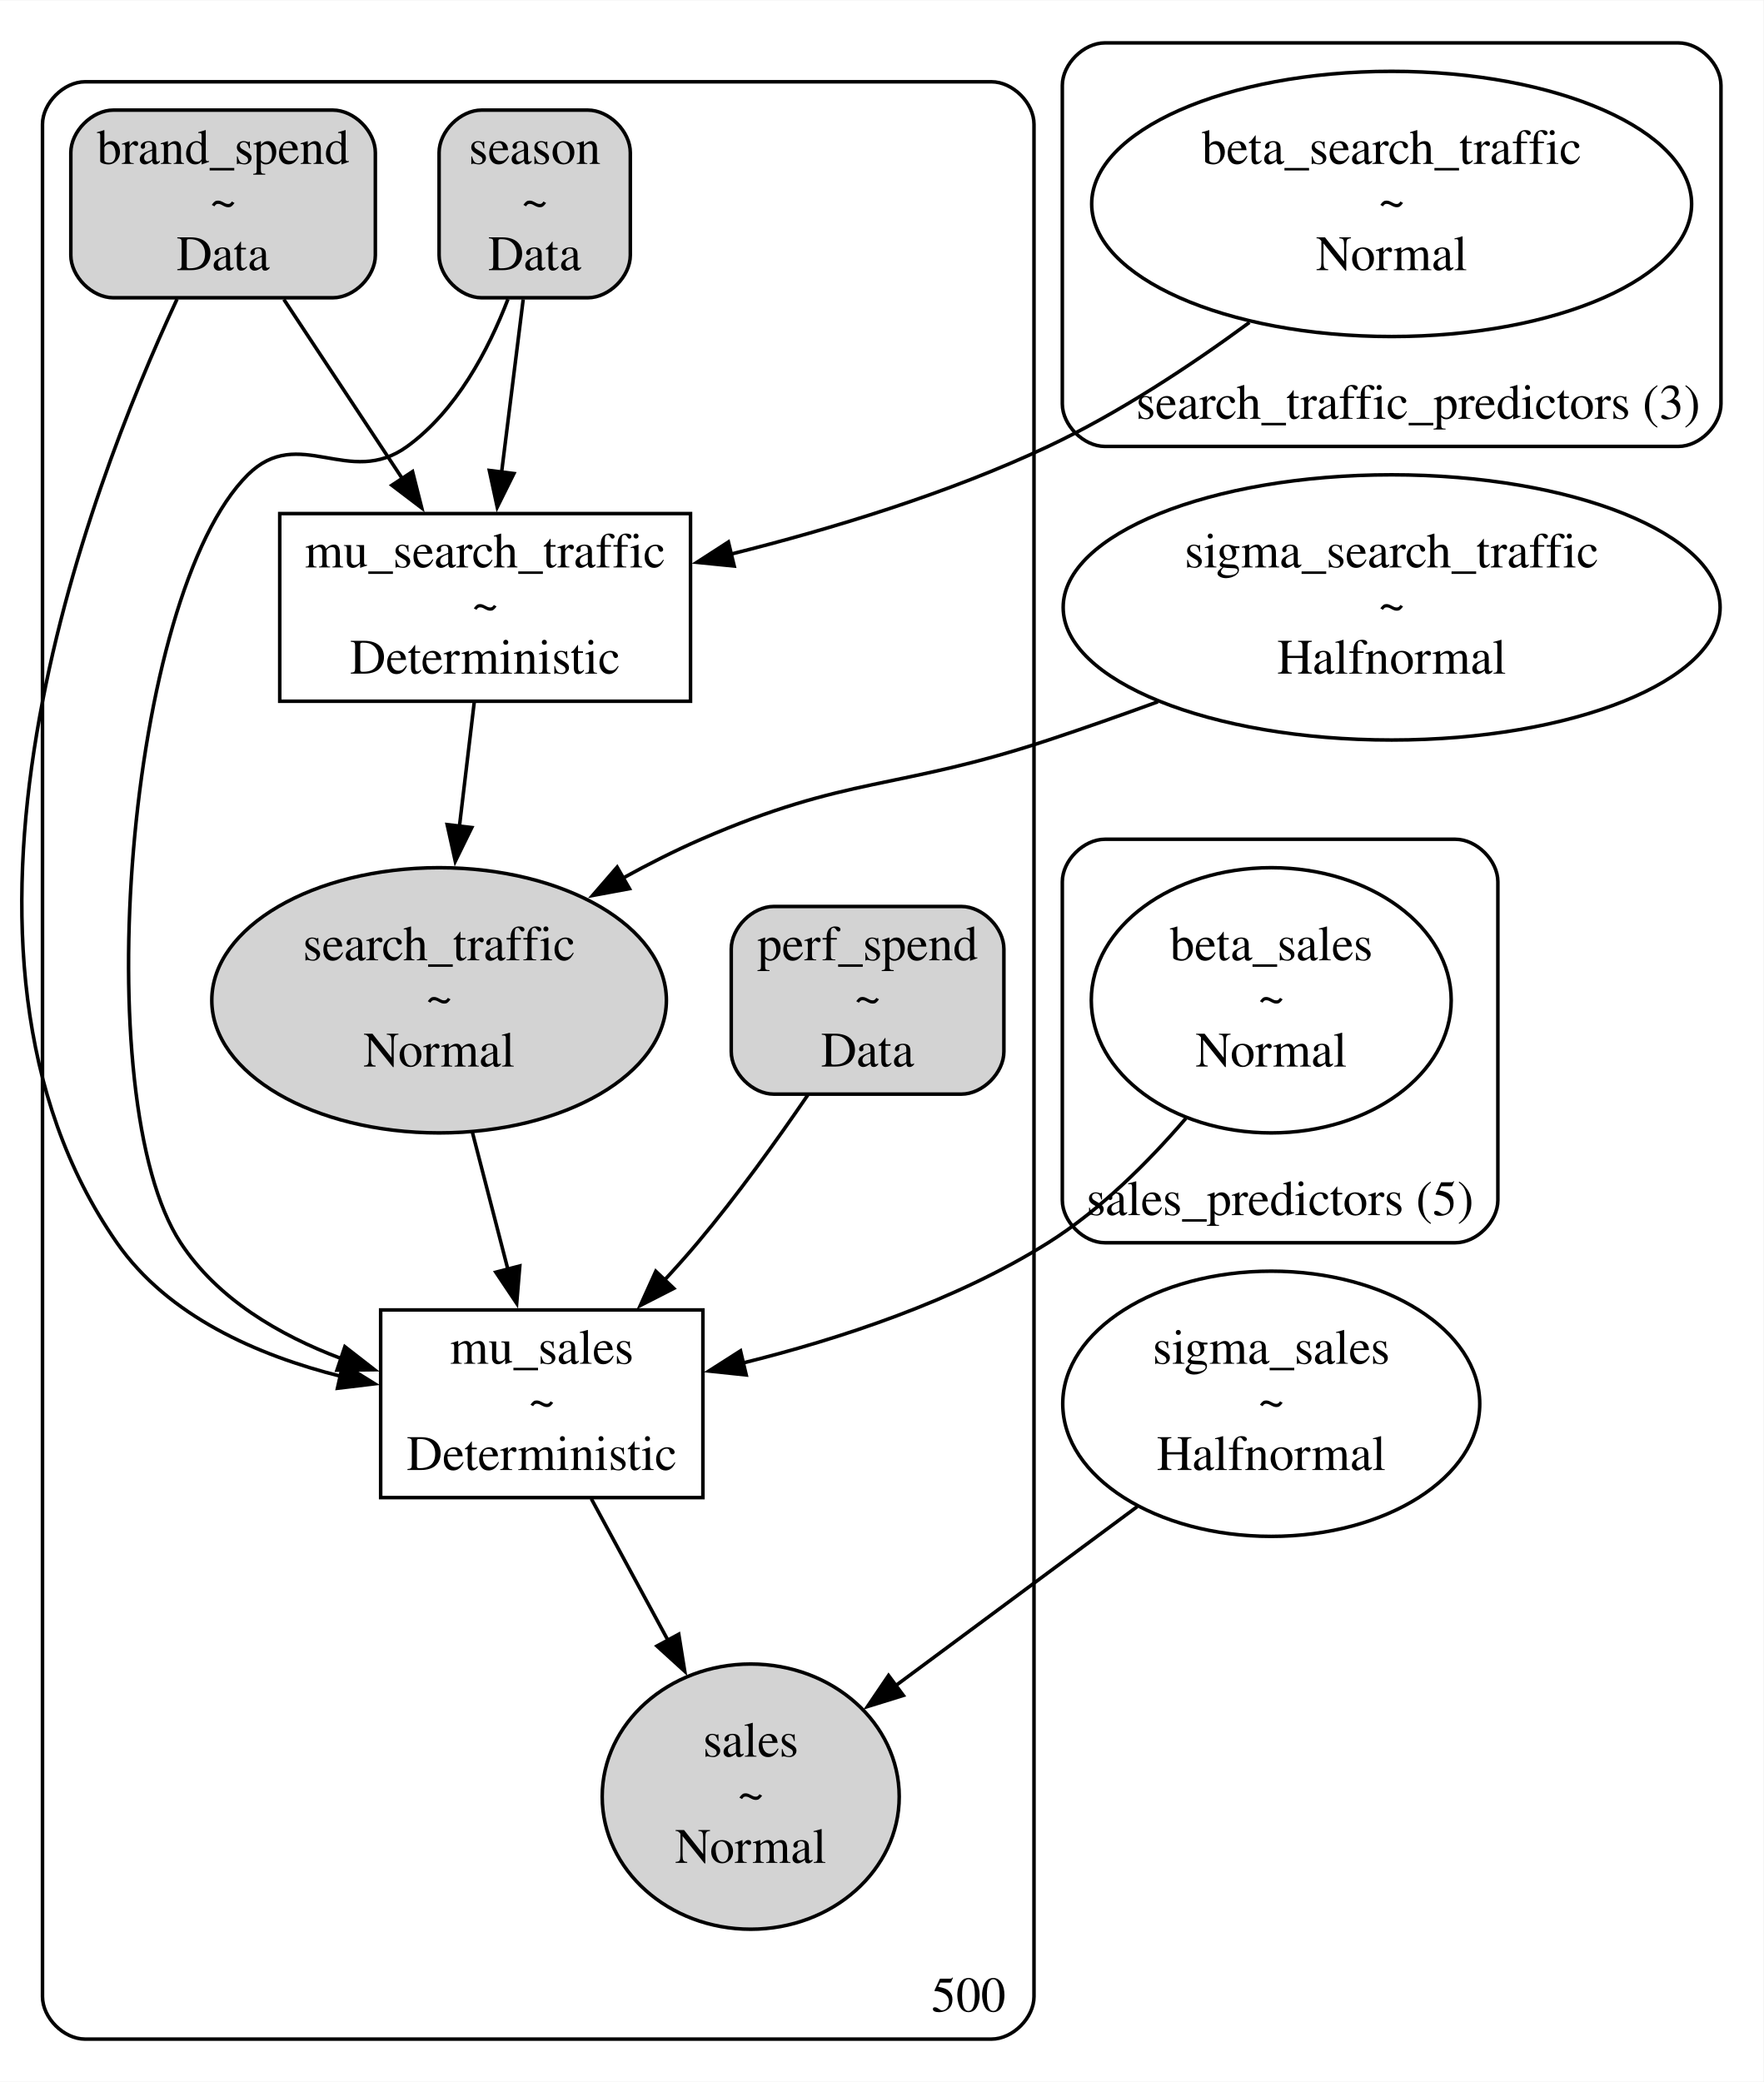
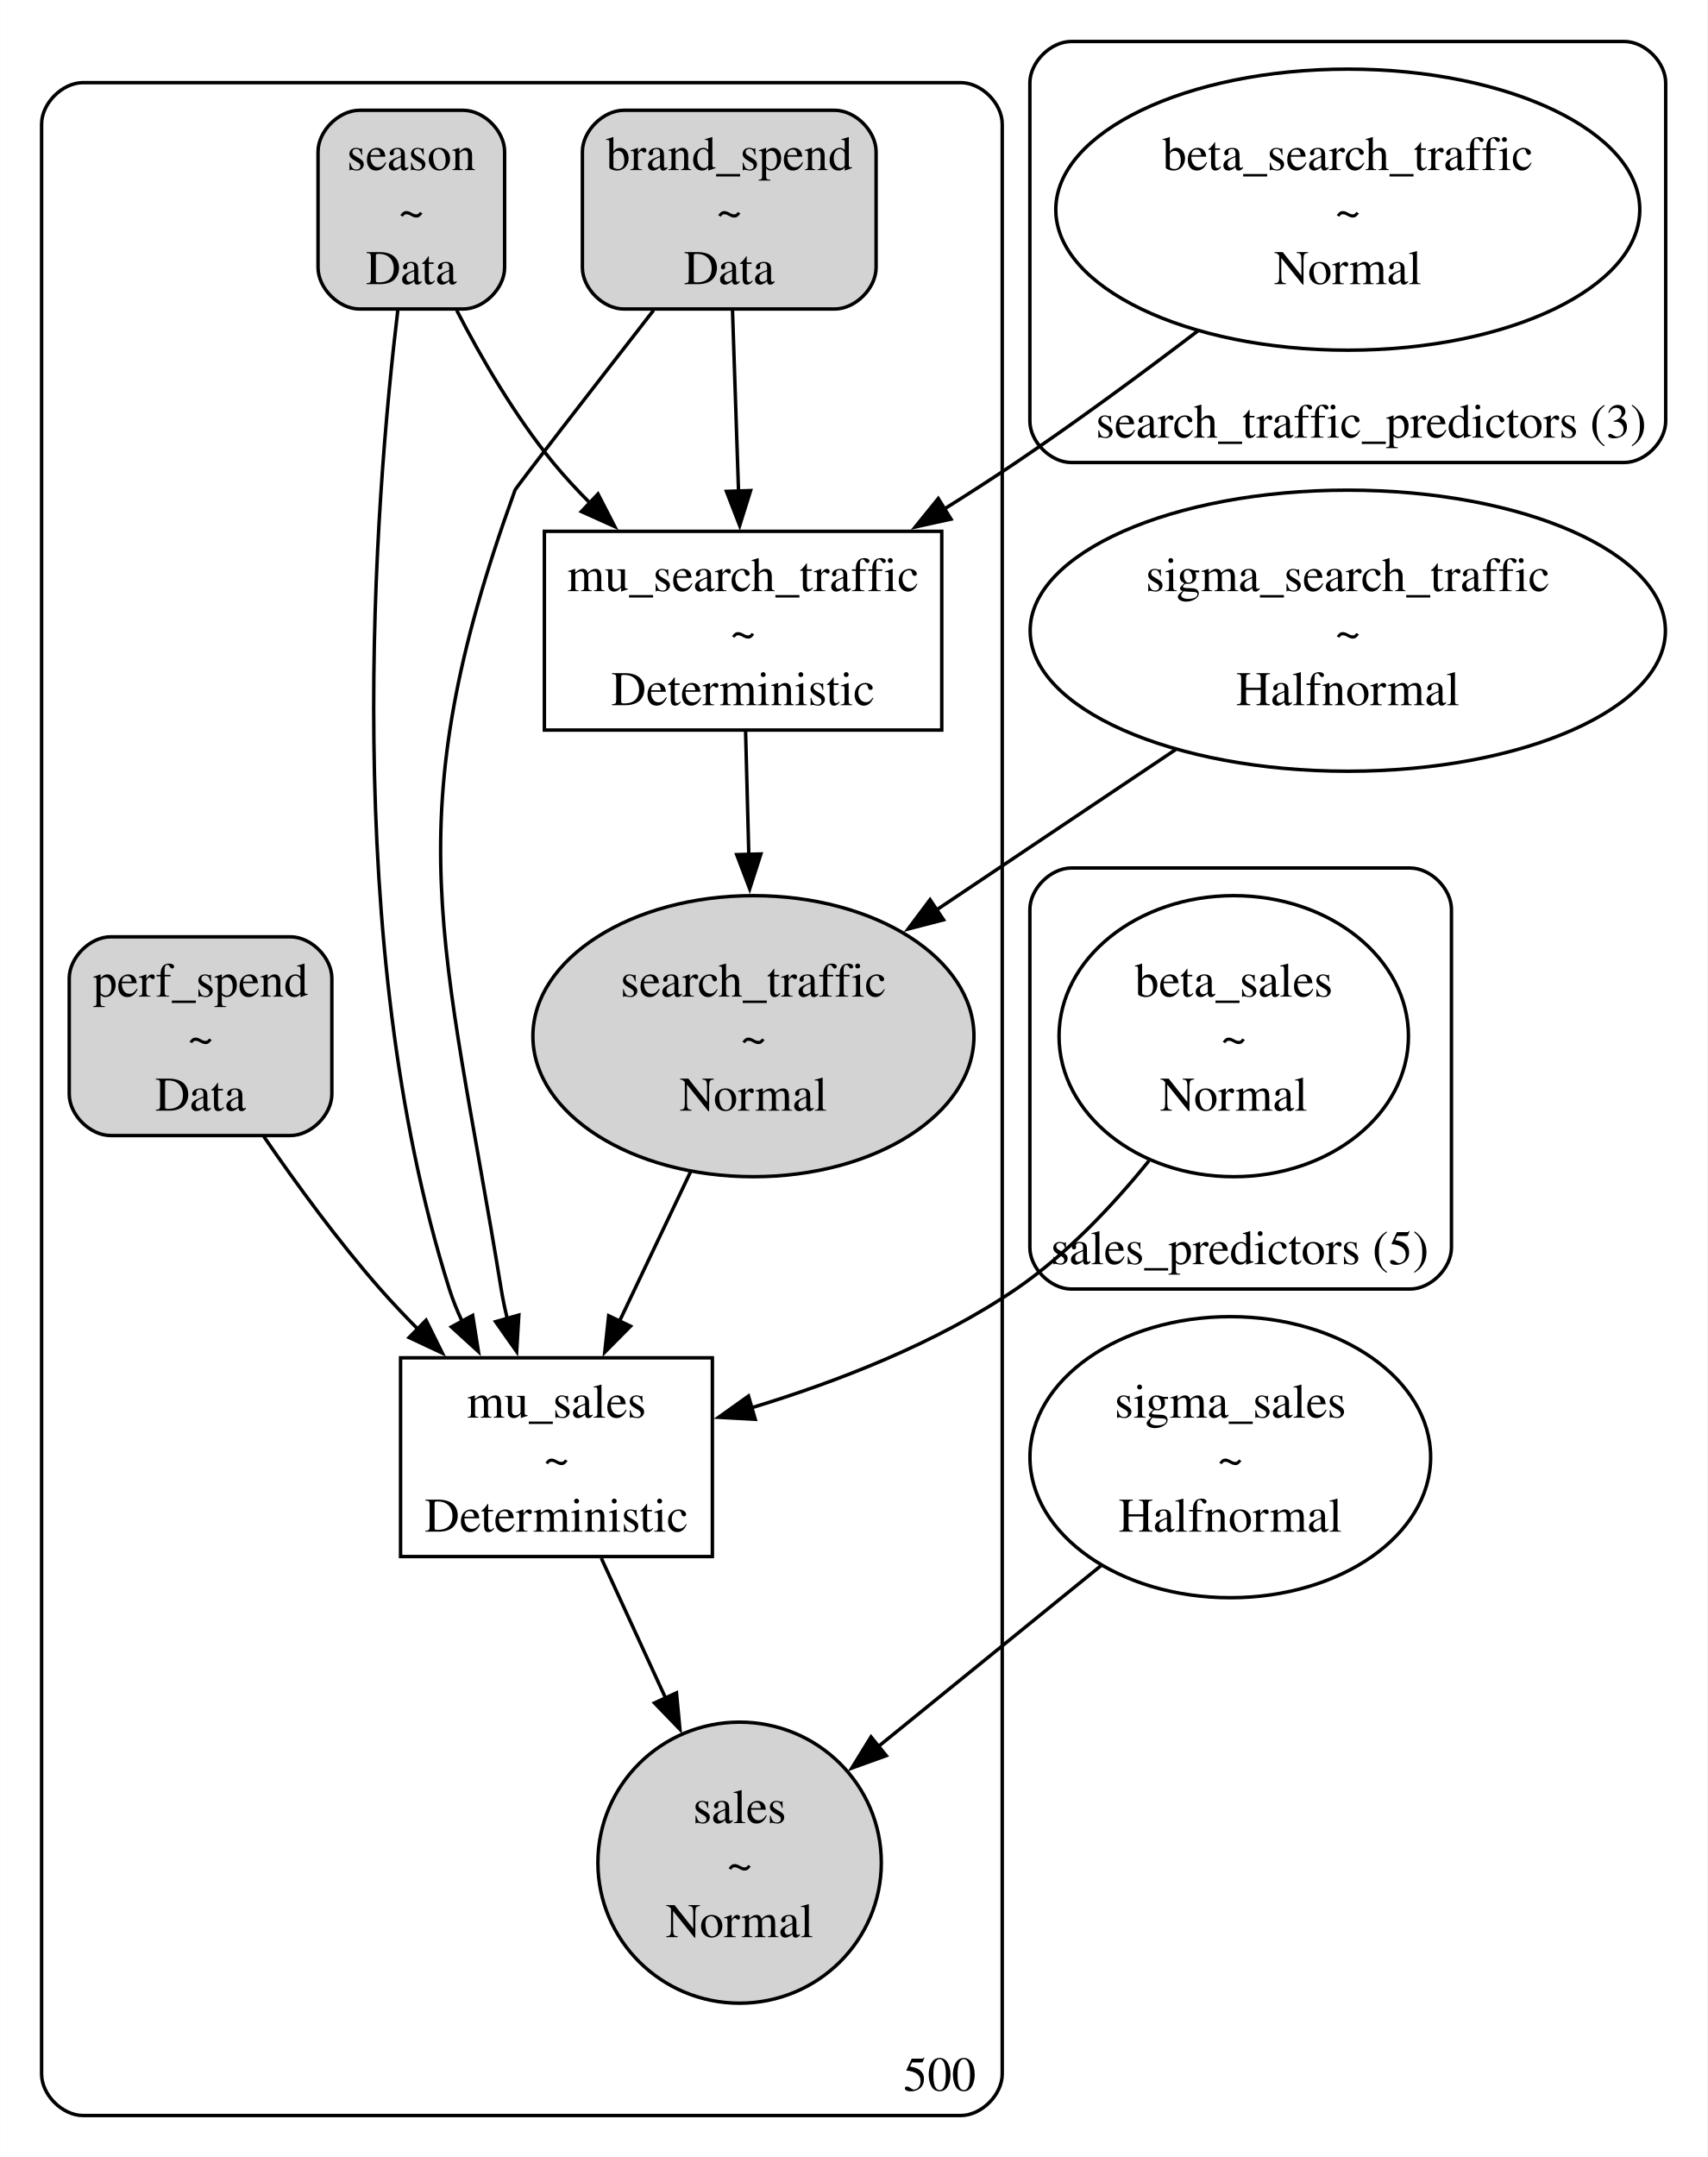
- <svg xmlns="http://www.w3.org/2000/svg" width="498pt" height="588pt" viewBox="0.00 0.00 498.00 587.77">
-   <g id="graph0" class="graph" transform="scale(1 1) rotate(0) translate(4 583.77)">
-     <polygon fill="white" stroke="none" points="-4,4 -4,-583.77 494,-583.77 494,4 -4,4" />
+ <svg xmlns="http://www.w3.org/2000/svg" width="494pt" height="624pt" viewBox="0.00 0.00 494.00 624.09">
+   <g id="graph0" class="graph" transform="scale(1 1) rotate(0) translate(4 620.09)">
+     <polygon fill="white" stroke="none" points="-4,4 -4,-620.09 490,-620.09 490,4 -4,4" />
    <g id="clust1" class="cluster">
-       <path fill="none" stroke="black" d="M20,-8C20,-8 276,-8 276,-8 282,-8 288,-14 288,-20 288,-20 288,-548.79 288,-548.79 288,-554.79 282,-560.79 276,-560.79 276,-560.79 20,-560.79 20,-560.79 14,-560.79 8,-554.79 8,-548.79 8,-548.79 8,-20 8,-20 8,-14 14,-8 20,-8" />
-       <text text-anchor="middle" x="269.5" y="-15.8" font-family="Times,serif" font-size="14.00">500</text>
+       <path fill="none" stroke="black" d="M20,-8C20,-8 274,-8 274,-8 280,-8 286,-14 286,-20 286,-20 286,-584.18 286,-584.18 286,-590.18 280,-596.18 274,-596.18 274,-596.18 20,-596.18 20,-596.18 14,-596.18 8,-590.18 8,-584.18 8,-584.18 8,-20 8,-20 8,-14 14,-8 20,-8" />
+       <text text-anchor="middle" x="267.88" y="-15.2" font-family="Times,serif" font-size="14.00">500</text>
    </g>
    <g id="clust2" class="cluster">
-       <path fill="none" stroke="black" d="M308,-232.91C308,-232.91 407,-232.91 407,-232.91 413,-232.91 419,-238.91 419,-244.91 419,-244.91 419,-334.86 419,-334.86 419,-340.86 413,-346.86 407,-346.86 407,-346.86 308,-346.86 308,-346.86 302,-346.86 296,-340.86 296,-334.86 296,-334.86 296,-244.91 296,-244.91 296,-238.91 302,-232.91 308,-232.91" />
-       <text text-anchor="middle" x="357.5" y="-240.71" font-family="Times,serif" font-size="14.00">sales_predictors (5)</text>
+       <path fill="none" stroke="black" d="M306,-247.13C306,-247.13 404,-247.13 404,-247.13 410,-247.13 416,-253.13 416,-259.13 416,-259.13 416,-356.95 416,-356.95 416,-362.95 410,-368.95 404,-368.95 404,-368.95 306,-368.95 306,-368.95 300,-368.95 294,-362.95 294,-356.95 294,-356.95 294,-259.13 294,-259.13 294,-253.13 300,-247.13 306,-247.13" />
+       <text text-anchor="middle" x="354.75" y="-254.33" font-family="Times,serif" font-size="14.00">sales_predictors (5)</text>
    </g>
    <g id="clust3" class="cluster">
-       <path fill="none" stroke="black" d="M308,-457.81C308,-457.81 470,-457.81 470,-457.81 476,-457.81 482,-463.81 482,-469.81 482,-469.81 482,-559.77 482,-559.77 482,-565.77 476,-571.77 470,-571.77 470,-571.77 308,-571.77 308,-571.77 302,-571.77 296,-565.77 296,-559.77 296,-559.77 296,-469.81 296,-469.81 296,-463.81 302,-457.81 308,-457.81" />
-       <text text-anchor="middle" x="396.5" y="-465.61" font-family="Times,serif" font-size="14.00">search_traffic_predictors (3)</text>
+       <path fill="none" stroke="black" d="M306,-486.27C306,-486.27 466,-486.27 466,-486.27 472,-486.27 478,-492.27 478,-498.27 478,-498.27 478,-596.09 478,-596.09 478,-602.09 472,-608.09 466,-608.09 466,-608.09 306,-608.09 306,-608.09 300,-608.09 294,-602.09 294,-596.09 294,-596.09 294,-498.27 294,-498.27 294,-492.27 300,-486.27 306,-486.27" />
+       <text text-anchor="middle" x="392.75" y="-493.47" font-family="Times,serif" font-size="14.00">search_traffic_predictors (3)</text>
    </g>
    <g id="node1" class="node">
-       <ellipse fill="lightgrey" stroke="black" cx="208" cy="-76.48" rx="41.94" ry="37.45" />
-       <text text-anchor="middle" x="208" y="-87.78" font-family="Times,serif" font-size="14.00">sales</text>
-       <text text-anchor="middle" x="208" y="-72.78" font-family="Times,serif" font-size="14.00">~</text>
-       <text text-anchor="middle" x="208" y="-57.78" font-family="Times,serif" font-size="14.00">Normal</text>
+       <ellipse fill="lightgrey" stroke="black" cx="210" cy="-81.16" rx="41.01" ry="40.66" />
+       <text text-anchor="middle" x="210" y="-92.61" font-family="Times,serif" font-size="14.00">sales</text>
+       <text text-anchor="middle" x="210" y="-76.11" font-family="Times,serif" font-size="14.00">~</text>
+       <text text-anchor="middle" x="210" y="-59.61" font-family="Times,serif" font-size="14.00">Normal</text>
    </g>
    <g id="node2" class="node">
-       <polygon fill="none" stroke="black" points="191,-438.84 75,-438.84 75,-385.84 191,-385.84 191,-438.84" />
-       <text text-anchor="middle" x="133" y="-423.64" font-family="Times,serif" font-size="14.00">mu_search_traffic</text>
-       <text text-anchor="middle" x="133" y="-408.64" font-family="Times,serif" font-size="14.00">~</text>
-       <text text-anchor="middle" x="133" y="-393.64" font-family="Times,serif" font-size="14.00">Deterministic</text>
+       <polygon fill="none" stroke="black" points="202.12,-227.23 111.88,-227.23 111.88,-169.73 202.12,-169.73 202.12,-227.23" />
+       <text text-anchor="middle" x="157" y="-209.93" font-family="Times,serif" font-size="14.00">mu_sales</text>
+       <text text-anchor="middle" x="157" y="-193.43" font-family="Times,serif" font-size="14.00">~</text>
+       <text text-anchor="middle" x="157" y="-176.93" font-family="Times,serif" font-size="14.00">Deterministic</text>
+     </g>
+     <g id="edge12" class="edge">
+       <path fill="none" stroke="black" d="M169.97,-169.27C175.58,-157.05 182.31,-142.41 188.63,-128.66" />
+       <polygon fill="black" stroke="black" points="191.73,-130.29 192.73,-119.74 185.37,-127.37 191.73,-130.29" />
+     </g>
+     <g id="node3" class="node">
+       <path fill="lightgrey" stroke="black" d="M130,-588.18C130,-588.18 100,-588.18 100,-588.18 94,-588.18 88,-582.18 88,-576.18 88,-576.18 88,-542.68 88,-542.68 88,-536.68 94,-530.68 100,-530.68 100,-530.68 130,-530.68 130,-530.68 136,-530.68 142,-536.68 142,-542.68 142,-542.68 142,-576.18 142,-576.18 142,-582.18 136,-588.18 130,-588.18" />
+       <text text-anchor="middle" x="115" y="-570.88" font-family="Times,serif" font-size="14.00">season</text>
+       <text text-anchor="middle" x="115" y="-554.38" font-family="Times,serif" font-size="14.00">~</text>
+       <text text-anchor="middle" x="115" y="-537.88" font-family="Times,serif" font-size="14.00">Data</text>
+     </g>
+     <g id="edge5" class="edge">
+       <path fill="none" stroke="black" d="M111.11,-530.53C104.43,-475.02 94.31,-347.43 126,-247.13 126.99,-244 128.25,-240.88 129.68,-237.81" />
+       <polygon fill="black" stroke="black" points="132.75,-239.5 134.42,-229.03 126.59,-236.17 132.75,-239.5" />
+     </g>
+     <g id="node6" class="node">
+       <polygon fill="none" stroke="black" points="268.5,-466.36 153.5,-466.36 153.5,-408.86 268.5,-408.86 268.5,-466.36" />
+       <text text-anchor="middle" x="211" y="-449.06" font-family="Times,serif" font-size="14.00">mu_search_traffic</text>
+       <text text-anchor="middle" x="211" y="-432.56" font-family="Times,serif" font-size="14.00">~</text>
+       <text text-anchor="middle" x="211" y="-416.06" font-family="Times,serif" font-size="14.00">Deterministic</text>
+     </g>
+     <g id="edge9" class="edge">
+       <path fill="none" stroke="black" d="M128.14,-530.29C135.34,-516.33 145.04,-499.64 156,-486.27 159.33,-482.21 163.03,-478.21 166.89,-474.36" />
+       <polygon fill="black" stroke="black" points="169.02,-477.16 173.87,-467.74 164.21,-472.08 169.02,-477.16" />
+     </g>
+     <g id="node4" class="node">
+       <ellipse fill="lightgrey" stroke="black" cx="214" cy="-320.29" rx="63.82" ry="40.66" />
+       <text text-anchor="middle" x="214" y="-331.74" font-family="Times,serif" font-size="14.00">search_traffic</text>
+       <text text-anchor="middle" x="214" y="-315.24" font-family="Times,serif" font-size="14.00">~</text>
+       <text text-anchor="middle" x="214" y="-298.74" font-family="Times,serif" font-size="14.00">Normal</text>
+     </g>
+     <g id="edge7" class="edge">
+       <path fill="none" stroke="black" d="M195.81,-281.05C189.21,-267.19 181.77,-251.54 175.17,-237.68" />
+       <polygon fill="black" stroke="black" points="178.43,-236.38 170.98,-228.86 172.11,-239.39 178.43,-236.38" />
+     </g>
+     <g id="node5" class="node">
+       <path fill="lightgrey" stroke="black" d="M80,-349.04C80,-349.04 28,-349.04 28,-349.04 22,-349.04 16,-343.04 16,-337.04 16,-337.04 16,-303.54 16,-303.54 16,-297.54 22,-291.54 28,-291.54 28,-291.54 80,-291.54 80,-291.54 86,-291.54 92,-297.54 92,-303.54 92,-303.54 92,-337.04 92,-337.04 92,-343.04 86,-349.04 80,-349.04" />
+       <text text-anchor="middle" x="54" y="-331.74" font-family="Times,serif" font-size="14.00">perf_spend</text>
+       <text text-anchor="middle" x="54" y="-315.24" font-family="Times,serif" font-size="14.00">~</text>
+       <text text-anchor="middle" x="54" y="-298.74" font-family="Times,serif" font-size="14.00">Data</text>
+     </g>
+     <g id="edge3" class="edge">
+       <path fill="none" stroke="black" d="M72.31,-291.26C81.77,-277.49 93.86,-260.93 106,-247.13 109.47,-243.19 113.23,-239.22 117.08,-235.34" />
+       <polygon fill="black" stroke="black" points="119.26,-238.1 123.96,-228.6 114.36,-233.1 119.26,-238.1" />
+     </g>
+     <g id="edge1" class="edge">
+       <path fill="none" stroke="black" d="M211.73,-408.4C212.02,-397.58 212.35,-384.86 212.67,-372.54" />
+       <polygon fill="black" stroke="black" points="216.16,-373.01 212.92,-362.92 209.16,-372.82 216.16,-373.01" />
    </g>
    <g id="node7" class="node">
-       <ellipse fill="lightgrey" stroke="black" cx="120" cy="-301.38" rx="64.19" ry="37.45" />
-       <text text-anchor="middle" x="120" y="-312.68" font-family="Times,serif" font-size="14.00">search_traffic</text>
-       <text text-anchor="middle" x="120" y="-297.68" font-family="Times,serif" font-size="14.00">~</text>
-       <text text-anchor="middle" x="120" y="-282.68" font-family="Times,serif" font-size="14.00">Normal</text>
+       <path fill="lightgrey" stroke="black" d="M237.5,-588.18C237.5,-588.18 176.5,-588.18 176.5,-588.18 170.5,-588.18 164.5,-582.18 164.5,-576.18 164.5,-576.18 164.5,-542.68 164.5,-542.68 164.5,-536.68 170.5,-530.68 176.5,-530.68 176.5,-530.68 237.5,-530.68 237.5,-530.68 243.5,-530.68 249.5,-536.68 249.5,-542.68 249.5,-542.68 249.5,-576.18 249.5,-576.18 249.5,-582.18 243.5,-588.18 237.5,-588.18" />
+       <text text-anchor="middle" x="207" y="-570.88" font-family="Times,serif" font-size="14.00">brand_spend</text>
+       <text text-anchor="middle" x="207" y="-554.38" font-family="Times,serif" font-size="14.00">~</text>
+       <text text-anchor="middle" x="207" y="-537.88" font-family="Times,serif" font-size="14.00">Data</text>
    </g>
-     <g id="edge1" class="edge">
-       <path fill="none" stroke="black" d="M129.92,-385.52C128.67,-375.02 127.18,-362.55 125.74,-350.5" />
-       <polygon fill="black" stroke="black" points="129.23,-350.17 124.57,-340.65 122.28,-351 129.23,-350.17" />
+     <g id="edge6" class="edge">
+       <path fill="none" stroke="black" d="M185.11,-530.33C167.38,-507.54 145.29,-479.06 145,-478.27 110.02,-381.67 124.43,-348.53 141,-247.13 141.46,-244.31 142.07,-241.42 142.77,-238.54" />
+       <polygon fill="black" stroke="black" points="146.11,-239.6 145.48,-229.03 139.38,-237.69 146.11,-239.6" />
    </g>
-     <g id="node3" class="node">
-       <path fill="lightgrey" stroke="black" d="M162,-552.79C162,-552.79 132,-552.79 132,-552.79 126,-552.79 120,-546.79 120,-540.79 120,-540.79 120,-511.79 120,-511.79 120,-505.79 126,-499.79 132,-499.79 132,-499.79 162,-499.79 162,-499.79 168,-499.79 174,-505.79 174,-511.79 174,-511.79 174,-540.79 174,-540.79 174,-546.79 168,-552.79 162,-552.79" />
-       <text text-anchor="middle" x="147" y="-537.59" font-family="Times,serif" font-size="14.00">season</text>
-       <text text-anchor="middle" x="147" y="-522.59" font-family="Times,serif" font-size="14.00">~</text>
-       <text text-anchor="middle" x="147" y="-507.59" font-family="Times,serif" font-size="14.00">Data</text>
+     <g id="edge10" class="edge">
+       <path fill="none" stroke="black" d="M207.94,-530.34C208.46,-514.71 209.12,-495.02 209.69,-477.89" />
+       <polygon fill="black" stroke="black" points="213.18,-478.15 210.02,-468.04 206.19,-477.92 213.18,-478.15" />
+     </g>
+     <g id="node8" class="node">
+       <ellipse fill="none" stroke="black" cx="353" cy="-320.29" rx="50.56" ry="40.66" />
+       <text text-anchor="middle" x="353" y="-331.74" font-family="Times,serif" font-size="14.00">beta_sales</text>
+       <text text-anchor="middle" x="353" y="-315.24" font-family="Times,serif" font-size="14.00">~</text>
+       <text text-anchor="middle" x="353" y="-298.74" font-family="Times,serif" font-size="14.00">Normal</text>
+     </g>
+     <g id="edge4" class="edge">
+       <path fill="none" stroke="black" d="M328.46,-284.23C317.87,-271.15 304.56,-257.07 290,-247.13 266.96,-231.42 238.16,-220.27 213.26,-212.72" />
+       <polygon fill="black" stroke="black" points="214.52,-209.44 203.94,-210.02 212.57,-216.17 214.52,-209.44" />
+     </g>
+     <g id="node9" class="node">
+       <ellipse fill="none" stroke="black" cx="352" cy="-198.48" rx="57.98" ry="40.66" />
+       <text text-anchor="middle" x="352" y="-209.93" font-family="Times,serif" font-size="14.00">sigma_sales</text>
+       <text text-anchor="middle" x="352" y="-193.43" font-family="Times,serif" font-size="14.00">~</text>
+       <text text-anchor="middle" x="352" y="-176.93" font-family="Times,serif" font-size="14.00">Halfnormal</text>
+     </g>
+     <g id="edge11" class="edge">
+       <path fill="none" stroke="black" d="M314.69,-167.18C294.79,-151.02 270.3,-131.12 250,-114.65" />
+       <polygon fill="black" stroke="black" points="252.44,-112.12 242.47,-108.53 248.03,-117.55 252.44,-112.12" />
+     </g>
+     <g id="node10" class="node">
+       <ellipse fill="none" stroke="black" cx="386" cy="-437.61" rx="91.92" ry="40.66" />
+       <text text-anchor="middle" x="386" y="-449.06" font-family="Times,serif" font-size="14.00">sigma_search_traffic</text>
+       <text text-anchor="middle" x="386" y="-432.56" font-family="Times,serif" font-size="14.00">~</text>
+       <text text-anchor="middle" x="386" y="-416.06" font-family="Times,serif" font-size="14.00">Halfnormal</text>
+     </g>
+     <g id="edge2" class="edge">
+       <path fill="none" stroke="black" d="M336.25,-403.26C314.56,-388.71 289.1,-371.64 267.05,-356.86" />
+       <polygon fill="black" stroke="black" points="269.01,-353.96 258.76,-351.3 265.12,-359.78 269.01,-353.96" />
+     </g>
+     <g id="node11" class="node">
+       <ellipse fill="none" stroke="black" cx="386" cy="-559.43" rx="84.5" ry="40.66" />
+       <text text-anchor="middle" x="386" y="-570.88" font-family="Times,serif" font-size="14.00">beta_search_traffic</text>
+       <text text-anchor="middle" x="386" y="-554.38" font-family="Times,serif" font-size="14.00">~</text>
+       <text text-anchor="middle" x="386" y="-537.88" font-family="Times,serif" font-size="14.00">Normal</text>
    </g>
    <g id="edge8" class="edge">
-       <path fill="none" stroke="black" d="M143.75,-499.32C141.93,-484.77 139.63,-466.37 137.63,-450.33" />
-       <polygon fill="black" stroke="black" points="141.13,-450.15 136.42,-440.66 134.19,-451.02 141.13,-450.15" />
-     </g>
-     <g id="node6" class="node">
-       <polygon fill="none" stroke="black" points="194.5,-213.93 103.5,-213.93 103.5,-160.93 194.5,-160.93 194.5,-213.93" />
-       <text text-anchor="middle" x="149" y="-198.73" font-family="Times,serif" font-size="14.00">mu_sales</text>
-       <text text-anchor="middle" x="149" y="-183.73" font-family="Times,serif" font-size="14.00">~</text>
-       <text text-anchor="middle" x="149" y="-168.73" font-family="Times,serif" font-size="14.00">Deterministic</text>
-     </g>
-     <g id="edge6" class="edge">
-       <path fill="none" stroke="black" d="M139.44,-499.38C133.89,-484.94 124.86,-467.88 111,-457.81 94.57,-445.87 80.41,-464.13 66,-449.81 31.67,-415.71 20.49,-273.38 47,-232.91 57.39,-217.05 74.8,-206.81 92.32,-200.22" />
-       <polygon fill="black" stroke="black" points="93.39,-203.55 101.75,-197.05 91.16,-196.92 93.39,-203.55" />
-     </g>
-     <g id="node4" class="node">
-       <path fill="lightgrey" stroke="black" d="M90,-552.79C90,-552.79 28,-552.79 28,-552.79 22,-552.79 16,-546.79 16,-540.79 16,-540.79 16,-511.79 16,-511.79 16,-505.79 22,-499.79 28,-499.79 28,-499.79 90,-499.79 90,-499.79 96,-499.79 102,-505.79 102,-511.79 102,-511.79 102,-540.79 102,-540.79 102,-546.79 96,-552.79 90,-552.79" />
-       <text text-anchor="middle" x="59" y="-537.59" font-family="Times,serif" font-size="14.00">brand_spend</text>
-       <text text-anchor="middle" x="59" y="-522.59" font-family="Times,serif" font-size="14.00">~</text>
-       <text text-anchor="middle" x="59" y="-507.59" font-family="Times,serif" font-size="14.00">Data</text>
-     </g>
-     <g id="edge9" class="edge">
-       <path fill="none" stroke="black" d="M76.16,-499.32C86.16,-484.21 98.89,-464.94 109.77,-448.48" />
-       <polygon fill="black" stroke="black" points="112.5,-450.7 115.1,-440.42 106.66,-446.84 112.5,-450.7" />
-     </g>
-     <g id="edge7" class="edge">
-       <path fill="none" stroke="black" d="M46,-499.42C20.55,-444.74 -28.56,-315.63 29,-232.91 43.41,-212.2 68.63,-201.12 92.25,-195.19" />
-       <polygon fill="black" stroke="black" points="92.82,-198.65 101.82,-193.07 91.3,-191.81 92.82,-198.65" />
-     </g>
-     <g id="node5" class="node">
-       <path fill="lightgrey" stroke="black" d="M267.5,-327.88C267.5,-327.88 214.5,-327.88 214.5,-327.88 208.5,-327.88 202.5,-321.88 202.5,-315.88 202.5,-315.88 202.5,-286.88 202.5,-286.88 202.5,-280.88 208.5,-274.88 214.5,-274.88 214.5,-274.88 267.5,-274.88 267.5,-274.88 273.5,-274.88 279.5,-280.88 279.5,-286.88 279.5,-286.88 279.5,-315.88 279.5,-315.88 279.5,-321.88 273.5,-327.88 267.5,-327.88" />
-       <text text-anchor="middle" x="241" y="-312.68" font-family="Times,serif" font-size="14.00">perf_spend</text>
-       <text text-anchor="middle" x="241" y="-297.68" font-family="Times,serif" font-size="14.00">~</text>
-       <text text-anchor="middle" x="241" y="-282.68" font-family="Times,serif" font-size="14.00">Data</text>
-     </g>
-     <g id="edge3" class="edge">
-       <path fill="none" stroke="black" d="M224.15,-274.67C215.34,-261.76 204.1,-246.11 193,-232.91 190.01,-229.35 186.79,-225.75 183.51,-222.2" />
-       <polygon fill="black" stroke="black" points="186.27,-220.02 176.83,-215.2 181.2,-224.85 186.27,-220.02" />
-     </g>
-     <g id="edge11" class="edge">
-       <path fill="none" stroke="black" d="M162.98,-160.61C169.44,-148.67 177.3,-134.18 184.62,-120.65" />
-       <polygon fill="black" stroke="black" points="187.68,-122.34 189.37,-111.88 181.53,-119.01 187.68,-122.34" />
-     </g>
-     <g id="edge5" class="edge">
-       <path fill="none" stroke="black" d="M129.42,-264.04C132.63,-251.62 136.23,-237.73 139.46,-225.27" />
-       <polygon fill="black" stroke="black" points="142.79,-226.35 141.91,-215.79 136.02,-224.59 142.79,-226.35" />
-     </g>
-     <g id="node8" class="node">
-       <ellipse fill="none" stroke="black" cx="355" cy="-301.38" rx="50.82" ry="37.45" />
-       <text text-anchor="middle" x="355" y="-312.68" font-family="Times,serif" font-size="14.00">beta_sales</text>
-       <text text-anchor="middle" x="355" y="-297.68" font-family="Times,serif" font-size="14.00">~</text>
-       <text text-anchor="middle" x="355" y="-282.68" font-family="Times,serif" font-size="14.00">Normal</text>
-     </g>
-     <g id="edge4" class="edge">
-       <path fill="none" stroke="black" d="M330.88,-268.03C320.16,-255.56 306.66,-242.11 292,-232.91 265.87,-216.5 233.25,-205.75 205.76,-198.94" />
-       <polygon fill="black" stroke="black" points="206.73,-195.57 196.19,-196.68 205.12,-202.38 206.73,-195.57" />
-     </g>
-     <g id="node9" class="node">
-       <ellipse fill="none" stroke="black" cx="389" cy="-412.34" rx="92.76" ry="37.45" />
-       <text text-anchor="middle" x="389" y="-423.64" font-family="Times,serif" font-size="14.00">sigma_search_traffic</text>
-       <text text-anchor="middle" x="389" y="-408.64" font-family="Times,serif" font-size="14.00">~</text>
-       <text text-anchor="middle" x="389" y="-393.64" font-family="Times,serif" font-size="14.00">Halfnormal</text>
-     </g>
-     <g id="edge2" class="edge">
-       <path fill="none" stroke="black" d="M322.99,-385.69C312.67,-381.92 302.08,-378.19 292,-374.86 248.99,-360.65 235.55,-364.91 194,-346.86 186.63,-343.66 179.1,-339.85 171.8,-335.82" />
-       <polygon fill="black" stroke="black" points="173.76,-332.91 163.34,-330.98 170.28,-338.99 173.76,-332.91" />
-     </g>
-     <g id="node10" class="node">
-       <ellipse fill="none" stroke="black" cx="355" cy="-187.43" rx="58.88" ry="37.45" />
-       <text text-anchor="middle" x="355" y="-198.73" font-family="Times,serif" font-size="14.00">sigma_sales</text>
-       <text text-anchor="middle" x="355" y="-183.73" font-family="Times,serif" font-size="14.00">~</text>
-       <text text-anchor="middle" x="355" y="-168.73" font-family="Times,serif" font-size="14.00">Halfnormal</text>
-     </g>
-     <g id="edge12" class="edge">
-       <path fill="none" stroke="black" d="M317.14,-158.37C296.25,-142.88 270.28,-123.64 248.91,-107.8" />
-       <polygon fill="black" stroke="black" points="251.1,-105.06 240.98,-101.92 246.93,-110.69 251.1,-105.06" />
-     </g>
-     <g id="node11" class="node">
-       <ellipse fill="none" stroke="black" cx="389" cy="-526.29" rx="84.71" ry="37.45" />
-       <text text-anchor="middle" x="389" y="-537.59" font-family="Times,serif" font-size="14.00">beta_search_traffic</text>
-       <text text-anchor="middle" x="389" y="-522.59" font-family="Times,serif" font-size="14.00">~</text>
-       <text text-anchor="middle" x="389" y="-507.59" font-family="Times,serif" font-size="14.00">Normal</text>
-     </g>
-     <g id="edge10" class="edge">
-       <path fill="none" stroke="black" d="M348.85,-492.83C332.06,-480.49 311.86,-467.17 292,-457.81 263.84,-444.55 230.97,-434.53 202.44,-427.4" />
-       <polygon fill="black" stroke="black" points="203.34,-424.02 192.8,-425.07 201.7,-430.82 203.34,-424.02" />
+       <path fill="none" stroke="black" d="M342.71,-524.42C326.45,-512.04 307.63,-498.17 290,-486.27 283.34,-481.77 276.25,-477.21 269.16,-472.77" />
+       <polygon fill="black" stroke="black" points="271.17,-469.9 260.82,-467.62 267.49,-475.85 271.17,-469.9" />
    </g>
  </g>
</svg>
